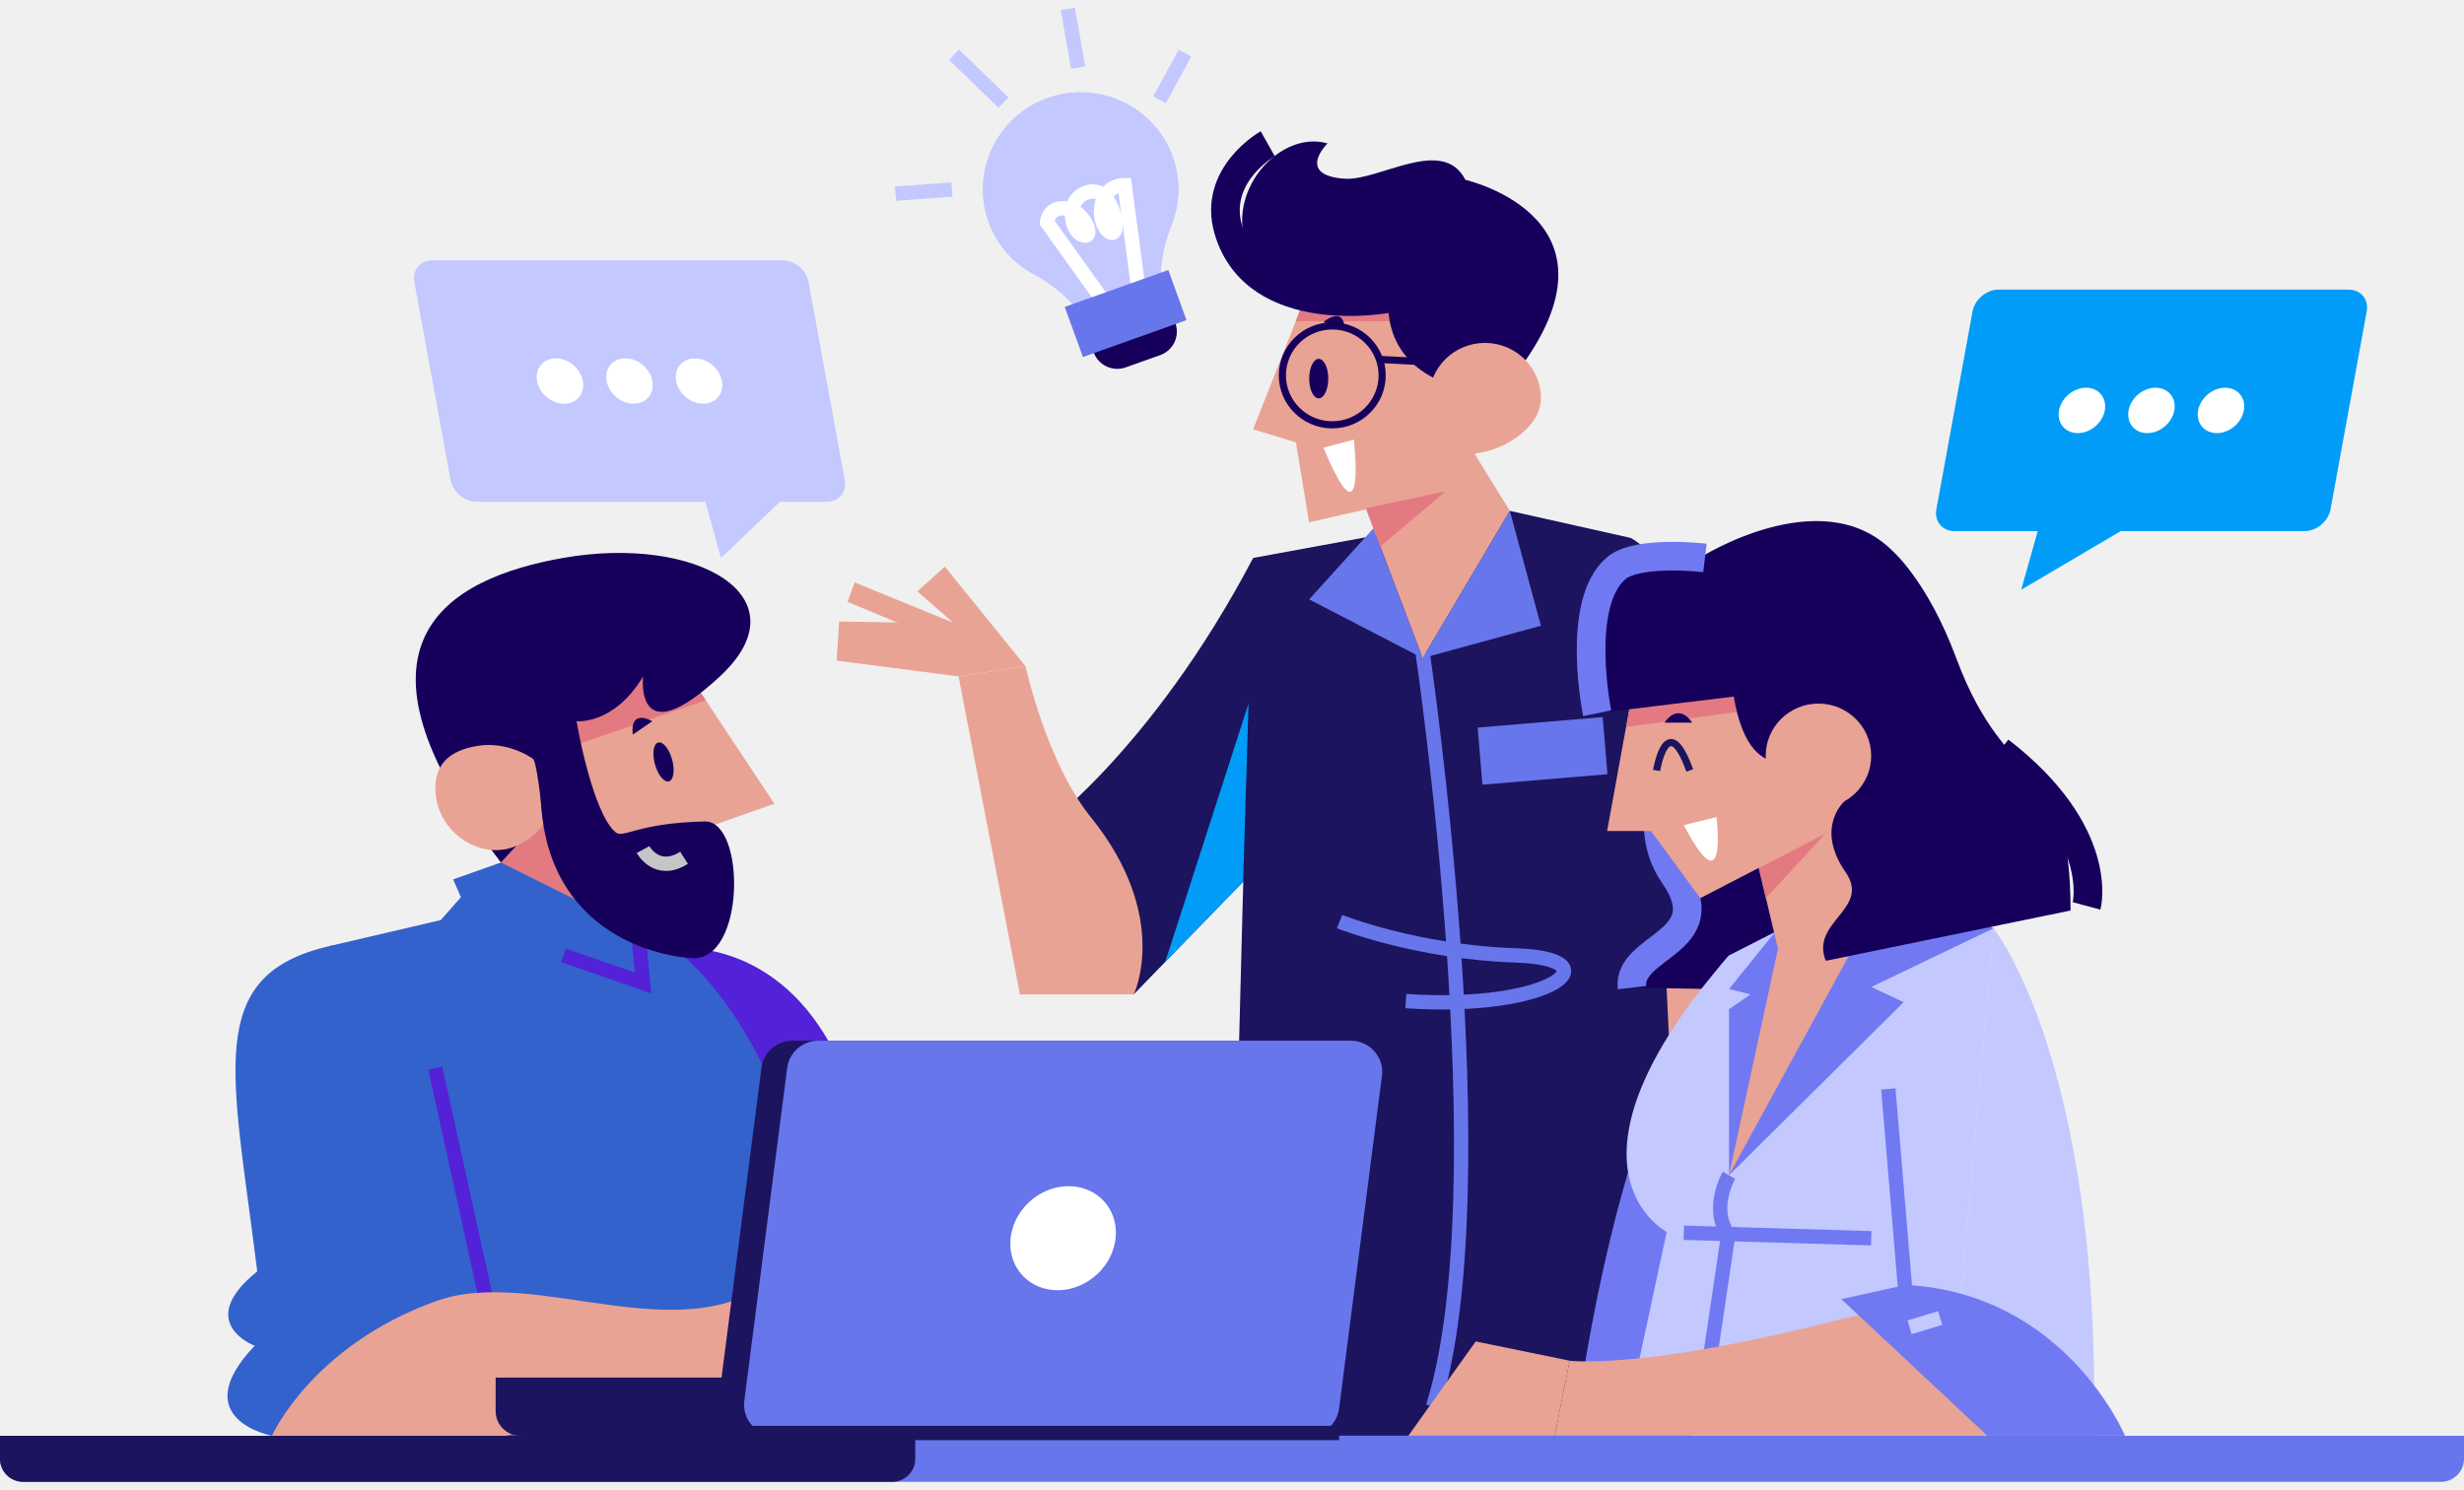
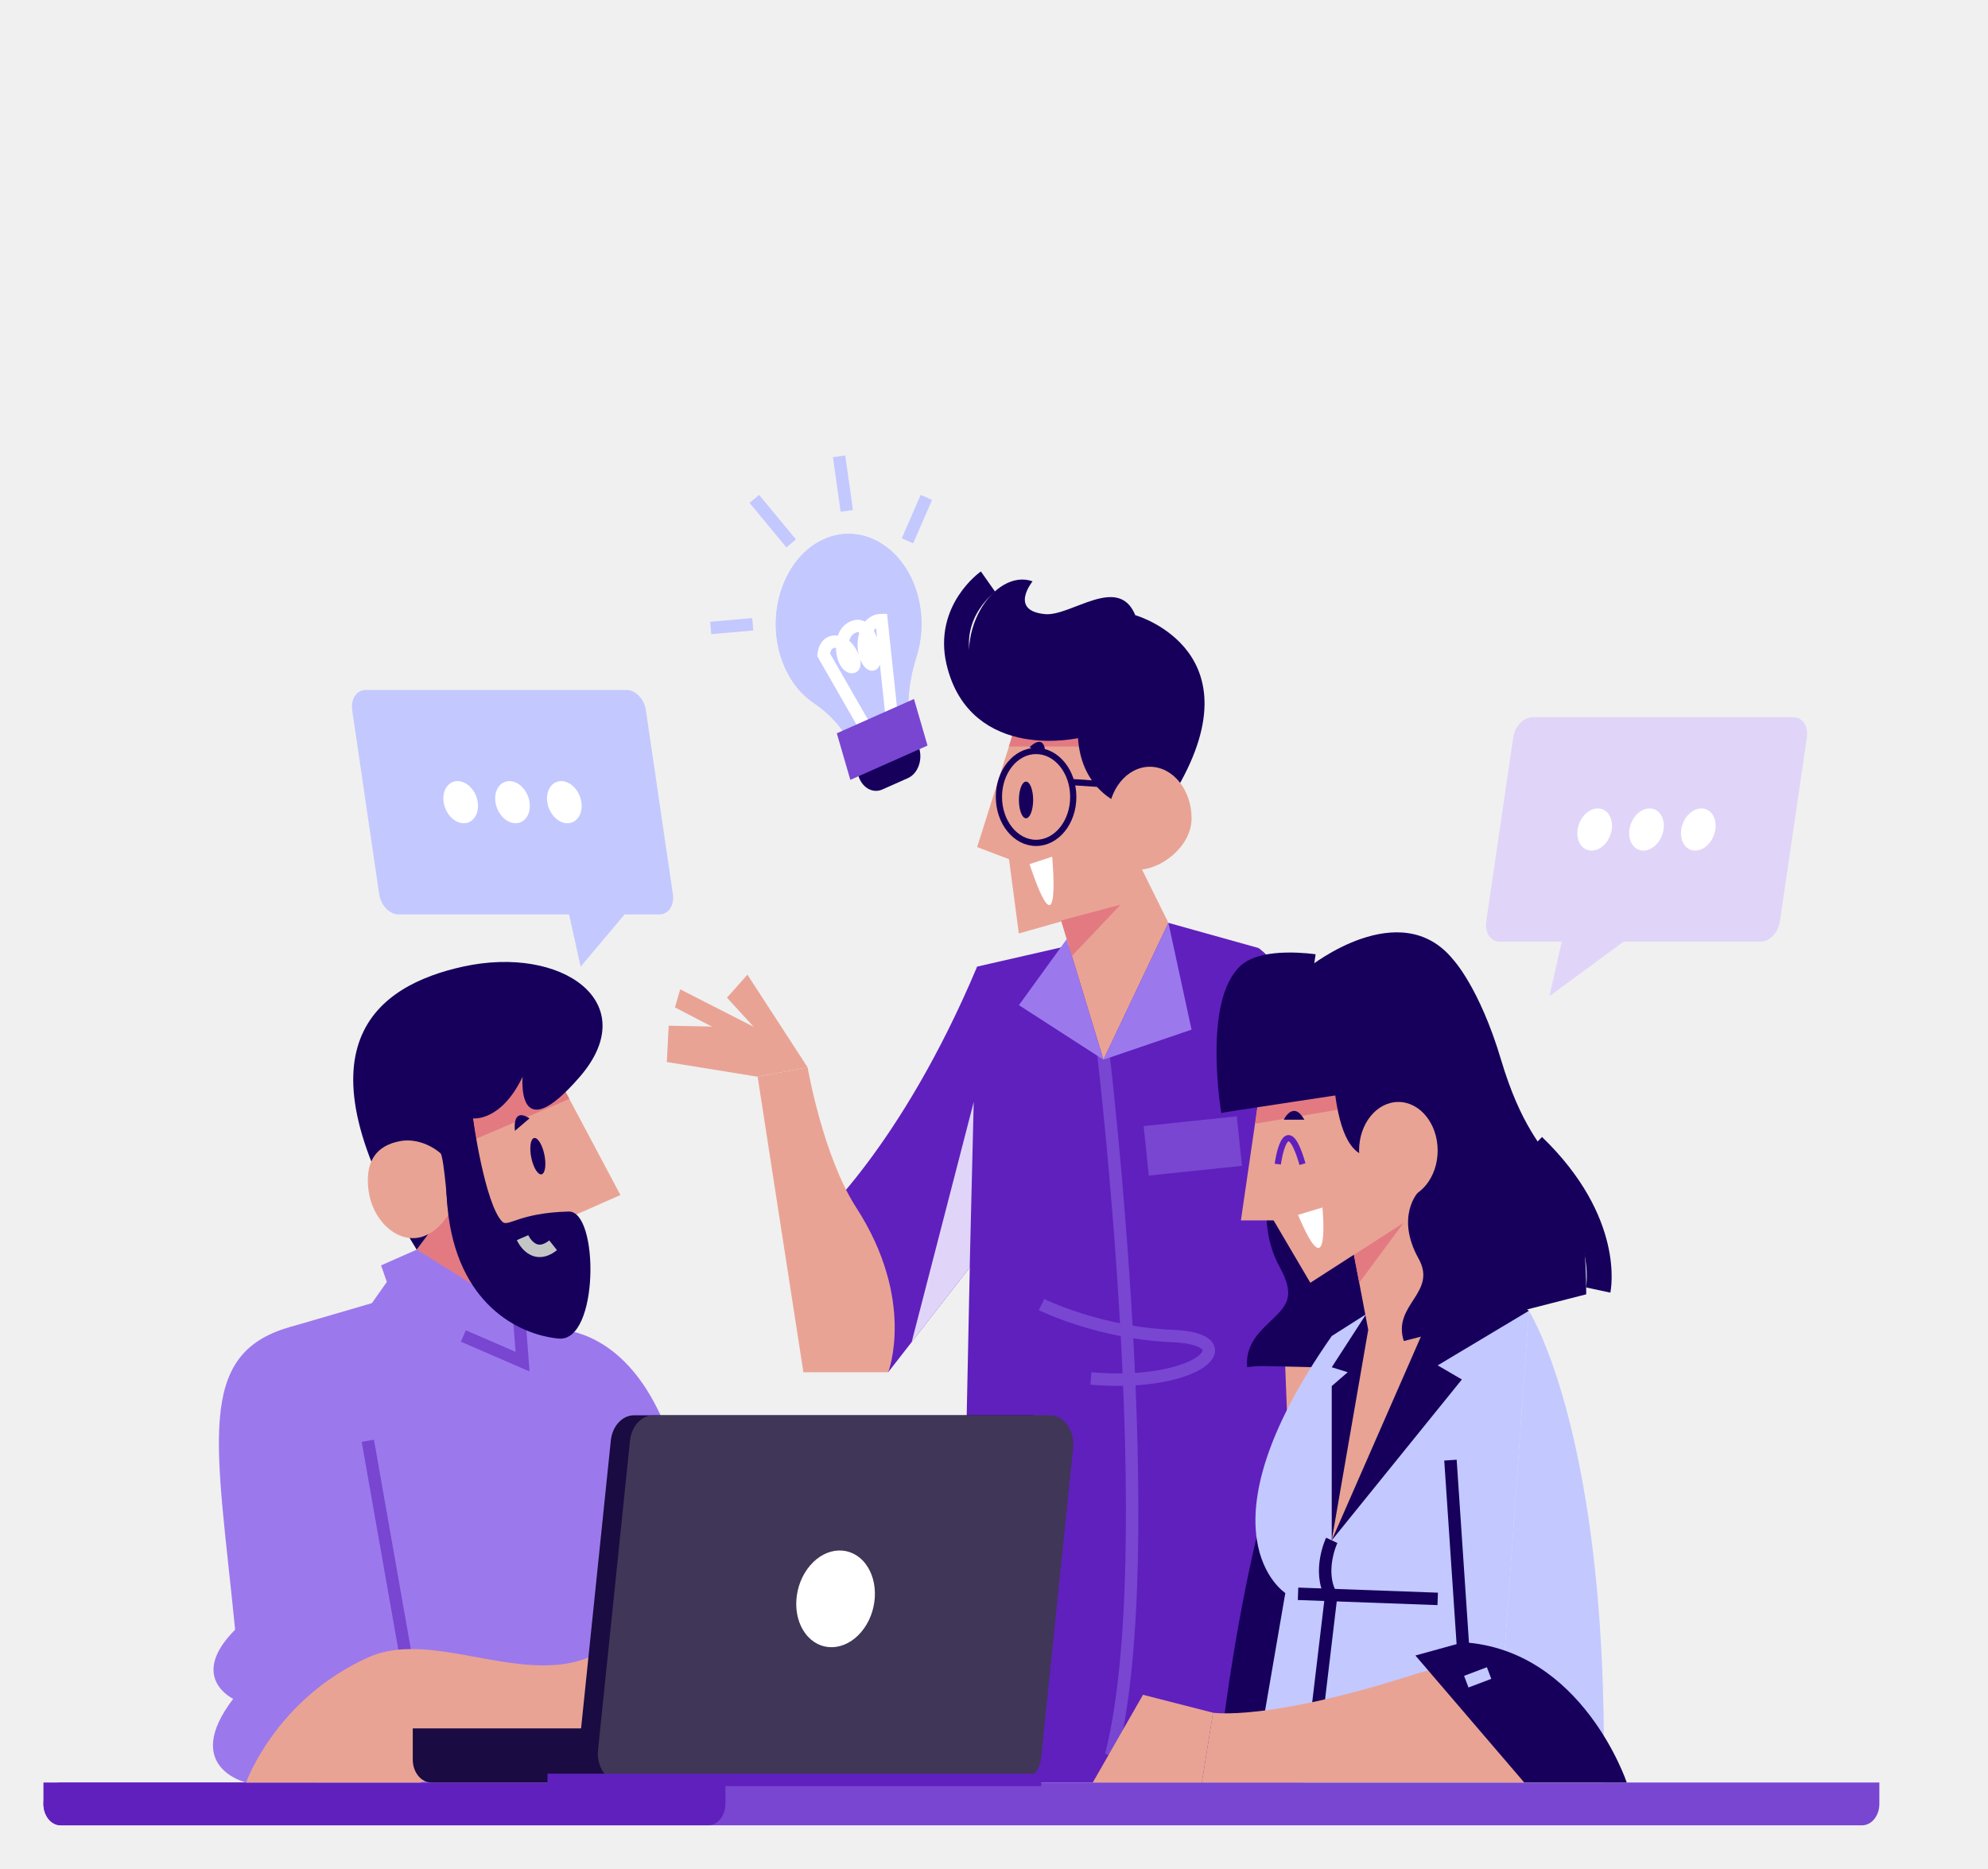
- <svg xmlns="http://www.w3.org/2000/svg" width="172" height="104" viewBox="0 0 172 104" fill="none">
-   <g id="OBJECTS">
-     <g id="Group">
-       <path id="Vector" d="M170.378 103.458H1.622C0.726 103.458 0 102.738 0 101.85C0 100.962 0.726 100.243 1.622 100.243H172V101.85C172 102.738 171.274 103.458 170.378 103.458Z" fill="#6876EB" />
-       <path id="Vector_2" d="M62.267 103.458H1.622C0.726 103.458 0 102.738 0 101.85V100.243H63.889V101.85C63.889 102.738 63.163 103.458 62.267 103.458Z" fill="#1C145E" />
-     </g>
-     <g id="Group_2">
-       <path id="Vector_3" d="M87.476 38.952C80.249 52.717 72.129 58.325 72.129 58.325L79.141 69.421L91.387 56.809L87.476 38.952Z" fill="#1C145E" />
-       <path id="Vector_4" d="M105.397 35.667L87.478 38.952C86.343 72.554 85.918 100.238 85.918 100.238H118.081C118.081 100.238 119.014 48.784 113.84 37.557L105.397 35.667Z" fill="#1C145E" />
-       <path id="Vector_5" d="M103.315 52.79L112.044 52.058" stroke="#6876EB" stroke-width="4" stroke-miterlimit="10" />
-       <path id="Vector_6" d="M99.307 45.569C99.307 45.569 104.847 83.045 100.026 98.209" stroke="#6876EB" stroke-miterlimit="10" />
-       <path id="Vector_7" d="M93.506 64.341C93.506 64.341 98.858 66.476 105.796 66.702C112.734 66.928 108.417 70.587 98.132 69.893" stroke="#6876EB" stroke-miterlimit="10" />
-       <path id="Vector_8" d="M94.886 34.3L99.308 45.946L105.395 35.667L101.383 29.168L94.886 34.3Z" fill="#E9A394" />
-       <path id="Vector_9" d="M99.307 45.946L107.562 43.687L105.394 35.667L99.307 45.946Z" fill="#6876EB" />
-       <path id="Vector_10" d="M95.868 36.888L91.388 41.848L99.307 45.946L95.868 36.888Z" fill="#6876EB" />
-       <path id="Vector_11" d="M79.144 69.421C79.144 69.421 81.76 64.013 76.142 57.048C73.027 53.185 71.591 46.519 71.591 46.519L66.911 47.225L71.197 69.422H79.144V69.421Z" fill="#E9A394" />
-       <path id="Vector_12" d="M65.953 39.56L64.037 41.286L66.599 43.528L58.576 43.392L58.404 46.121L66.91 47.225L71.591 46.519L65.953 39.56Z" fill="#E9A394" />
-       <path id="Vector_13" d="M67.355 43.809L59.658 40.662L59.161 42.017L65.586 44.694L67.355 43.809Z" fill="#E9A394" />
-       <path id="Vector_14" d="M113.839 37.557C113.839 37.557 124.179 43.392 127.445 65.251L115.448 68.12L113.839 37.557Z" fill="#1C145E" />
-       <g id="Group_3">
-         <path id="Vector_15" d="M91.38 20.07L87.475 29.974L90.461 30.885L91.38 36.464L100.914 34.3L102.292 19.159L91.38 20.07Z" fill="#E9A394" />
-         <path id="Vector_16" d="M97.745 22.423H90.455L91.25 20.288L97.745 19.89V22.423Z" fill="#E37A82" />
-         <path id="Vector_17" d="M101.551 26.942C101.551 26.942 96.9 25.988 96.9 21.219C96.9 21.219 89.999 22.15 87.616 18.437C84.794 14.039 89.107 8.984 92.668 10.011C92.668 10.011 90.424 12.216 93.833 12.475C96.263 12.66 100.706 9.454 102.291 12.555C102.291 12.555 114.527 15.324 105.393 26.624L101.551 26.942Z" fill="#16005C" />
-         <path id="Vector_18" d="M96.901 20.842C96.901 20.842 87.676 22.608 85.747 16.051C84.619 12.218 88.495 10.035 88.495 10.035" stroke="#16005C" stroke-width="2" stroke-miterlimit="10" />
-         <g id="Group_4">
-           <path id="Vector_19" d="M92.998 29.659C94.921 29.659 96.481 28.113 96.481 26.207C96.481 24.3 94.921 22.755 92.998 22.755C91.075 22.755 89.516 24.3 89.516 26.207C89.516 28.113 91.075 29.659 92.998 29.659Z" stroke="#16005C" stroke-width="0.5" stroke-miterlimit="10" />
-           <path id="Vector_20" d="M96.293 25.09L101.253 25.359" stroke="#16005C" stroke-width="0.5" stroke-miterlimit="10" />
-         </g>
-         <path id="Vector_21" d="M107.563 27.811C107.563 29.949 104.674 31.682 102.517 31.682C100.36 31.682 99.753 29.949 99.753 27.811C99.753 25.674 101.502 23.94 103.658 23.94C105.815 23.94 107.563 25.674 107.563 27.811Z" fill="#E9A394" />
-       </g>
-       <path id="Vector_22" d="M126.012 65.593V83.442H117.033L116.286 67.919L126.012 65.593Z" fill="#E9A394" />
-       <path id="Vector_23" d="M86.778 61.558L87.154 49.12L81.338 67.161L86.778 61.558Z" fill="#009CF8" />
-       <path id="Vector_24" d="M95.347 35.485L100.915 34.3L96.35 38.16L95.347 35.485Z" fill="#E37A82" />
-       <path id="Vector_25" d="M92.054 27.811C92.422 27.811 92.721 27.194 92.721 26.433C92.721 25.672 92.422 25.055 92.054 25.055C91.686 25.055 91.388 25.672 91.388 26.433C91.388 27.194 91.686 27.811 92.054 27.811Z" fill="#16005C" />
-       <path id="Vector_26" d="M93.866 23.082C93.866 21.235 92.383 22.478 92.383 22.478L93.866 23.082Z" fill="#16005C" />
-       <path id="Vector_27" d="M92.383 31.256L94.504 30.696C94.504 30.696 95.413 38.494 92.383 31.256Z" fill="white" />
-     </g>
-     <g id="Group_5">
-       <path id="Vector_28" d="M46.675 66.209C46.675 66.209 60.986 64.014 61.267 88.749C61.312 92.763 63.891 100.242 63.891 100.242H50.922L46.675 66.209Z" fill="#5321D7" />
-       <path id="Vector_29" d="M31.711 64.014L23.061 66.037L25.701 100.242H59.354C59.354 100.242 58.225 73.179 45.534 65.061L31.711 64.014Z" fill="#3362CC" />
-       <path id="Vector_30" d="M23.064 66.037C14.149 68.053 16.236 74.835 17.957 88.762C13.507 92.344 17.776 93.956 17.776 93.956C12.889 99.09 18.986 100.243 18.986 100.243H35.26C35.26 100.243 31.985 64.021 23.064 66.037Z" fill="#3362CC" />
-       <path id="Vector_31" d="M34.294 92.342L30.388 74.573" stroke="#5321D7" stroke-miterlimit="10" />
-       <path id="Vector_32" d="M18.984 100.242C18.984 100.242 21.732 93.99 30.416 90.846C37.617 88.24 48.149 95.005 54.892 88.576L56.14 95.815L35.259 100.242H18.984Z" fill="#E9A394" />
-       <g id="Group_6">
-         <g id="Group_7">
-           <path id="Vector_33" d="M47.615 46.397L54.053 56.111L49.922 57.573L49.208 65.467L36.791 61.191L37.962 45.134L47.615 46.397Z" fill="#E9A394" />
-           <path id="Vector_34" d="M38.063 56.601L31.717 64.014L39.856 73.9L43.527 62.353L38.063 56.601Z" fill="#E37A82" />
-           <path id="Vector_35" d="M40.186 52.011L49.268 48.888L47.617 46.397L38.645 47.323L40.186 52.011Z" fill="#E37A82" />
-           <path id="Vector_36" d="M39.401 55.414C39.401 55.414 42.15 60.87 40.237 50.352C40.237 50.352 42.847 50.642 44.89 47.229C44.89 47.229 44.255 52.791 50.249 47.229C56.244 41.667 48.623 37.315 39.312 38.952C31.241 40.372 23.164 44.892 34.969 60.215L39.401 55.414Z" fill="#16005C" />
-           <path id="Vector_37" d="M37.931 57.583C37.312 58.407 36.248 59.154 35.141 59.313C32.928 59.633 30.767 57.901 30.445 55.708C30.123 53.515 31.241 52.376 33.453 52.057C34.697 51.877 36.137 52.242 37.217 52.987C37.544 53.39 37.931 57.583 37.931 57.583Z" fill="#E9A394" />
-           <path id="Vector_38" d="M46.689 54.551C47.021 54.462 47.123 53.782 46.918 53.033C46.712 52.283 46.278 51.748 45.946 51.837C45.615 51.926 45.513 52.606 45.718 53.356C45.923 54.105 46.358 54.641 46.689 54.551Z" fill="#16005C" />
-           <path id="Vector_39" d="M44.174 51.287C44.174 51.287 43.851 49.484 45.54 50.352L44.174 51.287Z" fill="#16005C" />
-         </g>
-         <path id="Vector_40" d="M30.699 64.317L32.172 62.64L31.632 61.396L34.967 60.215L44.536 64.985L44.889 68.627L43.27 68.119L40.626 77.886L30.699 64.317Z" fill="#3362CC" />
-         <path id="Vector_41" d="M39.338 66.702L44.887 68.627L44.535 64.985" stroke="#5321D7" stroke-miterlimit="10" />
-         <path id="Vector_42" d="M40.237 50.352C40.237 50.352 41.353 56.792 42.986 58.116C43.522 58.55 44.536 57.444 49.208 57.352C52.064 57.295 52.062 67.177 48.272 66.894C44.481 66.611 38.721 64.268 37.858 57.065C37.101 50.746 40.237 50.352 40.237 50.352Z" fill="#16005C" />
-         <path id="Vector_43" d="M44.887 59.313C44.887 59.313 45.851 61.092 47.749 59.887" stroke="#C4C6C5" stroke-miterlimit="10" />
-       </g>
-     </g>
-     <g id="Group_8">
-       <path id="Vector_44" d="M66.546 96.176H34.599V98.522C34.599 99.472 35.376 100.242 36.334 100.242H66.546C67.505 100.242 68.282 99.472 68.282 98.522V97.896C68.282 96.946 67.505 96.176 66.546 96.176Z" fill="#1C145E" />
-       <g id="Group_9">
-         <path id="Vector_45" d="M92.493 72.657H55.33C54.225 72.657 53.293 73.471 53.153 74.556L50.159 97.792C49.991 99.092 51.013 100.243 52.336 100.243H89.499C90.603 100.243 91.536 99.429 91.676 98.343L94.67 75.108C94.837 73.808 93.815 72.657 92.493 72.657Z" fill="#1C145E" />
-         <path id="Vector_46" d="M94.29 72.657H57.127C56.023 72.657 55.09 73.471 54.95 74.556L51.956 97.792C51.789 99.092 52.811 100.243 54.133 100.243H91.296C92.401 100.243 93.334 99.429 93.474 98.343L96.467 75.108C96.635 73.808 95.613 72.657 94.29 72.657Z" fill="#6876EB" />
-         <path id="Vector_47" d="M76.604 88.946C78.151 87.491 78.335 85.191 77.013 83.81C75.691 82.43 73.364 82.49 71.817 83.945C70.269 85.401 70.086 87.7 71.408 89.081C72.73 90.462 75.056 90.402 76.604 88.946Z" fill="white" />
-       </g>
-       <path id="Vector_48" d="M93.479 100.046H47.221" stroke="#1C145E" stroke-miterlimit="10" />
-     </g>
-     <g id="Group_10">
-       <g id="Group_11">
-         <g id="Group_12">
-           <path id="Vector_49" d="M113.923 68.951L129.279 69.239L125.798 50.62L117.632 51.536C117.632 51.536 113.954 56.917 116.859 61.101C120.136 65.821 113.585 65.997 113.923 68.951Z" fill="#16005C" />
-           <path id="Vector_50" d="M117.632 51.537C117.632 51.537 113.954 56.917 116.859 61.101C120.136 65.822 113.585 65.998 113.923 68.951" stroke="#7079F1" stroke-width="2" stroke-miterlimit="10" />
-         </g>
-         <path id="Vector_51" d="M120.695 66.702C120.695 66.702 113.709 73.498 110.024 99.107H117.802L120.695 66.702Z" fill="#7079F1" />
-         <path id="Vector_52" d="M139.162 64.809L136.122 99.107H113.532L116.344 86.007C116.344 86.007 107.744 81.56 120.696 66.702L123.916 65.061L137.902 64.014L139.162 64.809Z" fill="#C3C8FF" />
-         <path id="Vector_53" d="M120.694 82.052C120.694 82.052 119.34 84.351 120.642 86.197L118.725 99.107" stroke="#7079F1" stroke-miterlimit="10" />
-         <path id="Vector_54" d="M117.538 86.067L130.622 86.449" stroke="#7079F1" stroke-miterlimit="10" />
-         <path id="Vector_55" d="M133.2 92.523L131.816 76.026" stroke="#7079F1" stroke-miterlimit="10" />
-         <path id="Vector_56" d="M139.16 64.809C139.16 64.809 140.408 66.364 141.852 69.972C143.9 75.086 146.342 84.327 146.182 99.107H136.12L139.16 64.809Z" fill="#C3C8FF" />
-         <path id="Vector_57" d="M146.182 100.238C146.182 100.238 141.154 88.842 128.508 92.103C114.701 95.664 109.574 94.999 109.574 94.999L108.527 100.238H146.182Z" fill="#E9A394" />
-         <g id="Group_13">
-           <path id="Vector_58" d="M133.022 89.708L128.535 90.703L138.726 100.238H148.333C148.333 100.238 144.193 90.288 133.022 89.708Z" fill="#7079F1" />
-           <path id="Vector_59" d="M133.299 92.666L135.436 92.019" stroke="#C3C8FF" stroke-miterlimit="10" />
-         </g>
-         <path id="Vector_60" d="M109.574 94.999L103.013 93.654L98.31 100.238H108.527L109.574 94.999Z" fill="#E9A394" />
-         <path id="Vector_61" d="M120.695 82.052L132.887 69.968L130.622 68.908L139.161 64.809L135.239 62.336H126.113L120.695 69.049L122.192 69.422L120.695 70.463V82.052Z" fill="#7079F1" />
-         <g id="Group_14">
-           <path id="Vector_62" d="M129.215 66.444L133.198 63.716L128.899 54.187L122.235 58.336L124.112 66.24L120.691 82.052L129.215 66.444Z" fill="#E9A394" />
-           <path id="Vector_63" d="M122.771 60.593L127.448 58.175L123.273 62.703L122.771 60.593Z" fill="#E37A82" />
-           <path id="Vector_64" d="M114.228 46.798L112.186 58.016H115.249L118.688 62.703L127.448 58.175L121.321 44.646L114.228 46.798Z" fill="#E9A394" />
-           <path id="Vector_65" d="M113.732 49.518L113.527 50.751L121.605 49.658L121.482 48.123L113.732 49.518Z" fill="#E37A82" />
-           <path id="Vector_66" d="M136.556 45.946C134.534 40.512 132.061 38.417 132.061 38.417C127.106 33.536 118.635 38.953 118.635 38.953C107.779 36.348 112.186 49.707 112.186 49.707L121.026 48.632C122.262 55.983 126.683 52.261 126.683 52.261L128.745 55.947C128.745 55.947 126.665 57.769 128.833 60.893C130.619 63.465 126.343 64.341 127.448 67.08L144.536 63.569C144.536 52.425 140.211 55.766 136.556 45.946Z" fill="#16005C" />
-           <path id="Vector_67" d="M111.492 49.793C111.492 49.793 109.929 42.166 112.801 39.684C114.298 38.39 119.014 38.953 119.014 38.953" stroke="#7079F1" stroke-width="2" stroke-miterlimit="10" />
-           <path id="Vector_68" d="M145.654 63.248C145.654 63.248 147.019 58.176 139.583 52.424" stroke="#16005C" stroke-width="2" stroke-miterlimit="10" />
-           <path id="Vector_69" d="M126.937 56.418C128.97 56.418 130.618 54.785 130.618 52.769C130.618 50.754 128.97 49.121 126.937 49.121C124.904 49.121 123.256 50.754 123.256 52.769C123.256 54.785 124.904 56.418 126.937 56.418Z" fill="#E9A394" />
-         </g>
-       </g>
-       <path id="Vector_70" d="M117.539 57.603L119.821 57.048C119.821 57.048 120.622 63.499 117.539 57.603Z" fill="white" />
-       <g id="Group_15">
-         <path id="Vector_71" d="M115.639 53.791C115.639 53.791 116.365 49.403 117.955 53.791" stroke="#1C145E" stroke-width="0.5" stroke-miterlimit="10" />
-         <path id="Vector_72" d="M116.198 50.453C116.198 50.453 117.083 48.968 118.131 50.453H116.198Z" fill="#16005C" />
-       </g>
-     </g>
-     <g id="Group_16">
-       <g id="Group_17">
-         <path id="Vector_73" d="M81.854 10.924C80.53 7.274 76.367 5.446 72.718 7.006C69.578 8.348 67.914 11.879 68.888 15.128C69.432 16.945 70.662 18.35 72.202 19.17C73.623 19.926 74.843 21.006 75.737 22.337L75.995 22.721L81.107 20.899L81.06 20.442C80.891 18.825 81.177 17.207 81.78 15.695C82.368 14.22 82.438 12.534 81.854 10.924Z" fill="#C3C8FF" />
-         <path id="Vector_74" d="M81.854 10.924C80.53 7.274 76.367 5.446 72.718 7.006C69.578 8.348 67.914 11.879 68.888 15.128C69.432 16.945 70.662 18.35 72.202 19.17C73.623 19.926 74.843 21.006 75.737 22.337L75.995 22.721L81.107 20.899L81.06 20.442C80.891 18.825 81.177 17.207 81.78 15.695C82.368 14.22 82.438 12.534 81.854 10.924Z" fill="#C3C8FF" />
-         <path id="Vector_75" d="M77.163 21.226L73.088 15.529C73.088 15.529 73.162 14.376 74.441 14.559C75.72 14.742 76.484 16.743 75.571 16.42C74.659 16.097 74.335 13.745 76.063 13.386C77.79 13.028 78.367 16.917 77.413 16.168C76.459 15.418 76.66 12.942 78.509 12.922L79.594 21.138" stroke="white" stroke-miterlimit="10" />
-         <path id="Vector_76" d="M80.989 24.792L78.588 25.648C77.675 25.974 76.669 25.504 76.341 24.599L75.833 23.2C75.505 22.295 75.979 21.298 76.892 20.973L79.292 20.117C80.205 19.791 81.211 20.261 81.539 21.166L82.047 22.565C82.375 23.47 81.901 24.467 80.989 24.792Z" fill="#16005C" />
-         <path id="Vector_77" d="M81.554 18.85L74.324 21.427L75.593 24.925L82.823 22.349L81.554 18.85Z" fill="#6876EB" />
-       </g>
-       <path id="Vector_78" d="M75.261 4.721L74.54 0.622" stroke="#C3C8FF" stroke-miterlimit="10" />
-       <path id="Vector_79" d="M70.049 7.162L66.595 3.819" stroke="#C3C8FF" stroke-miterlimit="10" />
-       <path id="Vector_80" d="M66.451 13.237L62.51 13.517" stroke="#C3C8FF" stroke-miterlimit="10" />
-       <path id="Vector_81" d="M80.943 6.967L82.717 3.707" stroke="#C3C8FF" stroke-miterlimit="10" />
-     </g>
-     <g id="Group_18">
-       <g id="Group_19">
-         <g id="Group_20">
-           <path id="Vector_82" d="M136.429 37.079H160.865C161.715 37.079 162.529 36.397 162.683 35.554L165.208 21.745C165.362 20.903 164.798 20.22 163.948 20.22H139.512C138.662 20.22 137.848 20.903 137.694 21.745L135.169 35.554C135.015 36.396 135.579 37.079 136.429 37.079Z" fill="#009CF8" />
-           <g id="Group_21">
-             <path id="Vector_83" d="M156.021 29.723C156.735 29.077 156.872 28.075 156.328 27.485C155.785 26.895 154.766 26.94 154.052 27.586C153.339 28.232 153.202 29.234 153.745 29.824C154.289 30.414 155.308 30.368 156.021 29.723Z" fill="white" />
-             <path id="Vector_84" d="M151.167 29.723C151.88 29.077 152.018 28.075 151.474 27.485C150.93 26.895 149.911 26.94 149.198 27.586C148.485 28.232 148.347 29.234 148.891 29.824C149.435 30.414 150.454 30.368 151.167 29.723Z" fill="white" />
-             <path id="Vector_85" d="M146.312 29.723C147.026 29.077 147.163 28.075 146.619 27.485C146.076 26.895 145.057 26.94 144.343 27.586C143.63 28.232 143.493 29.234 144.036 29.824C144.58 30.414 145.599 30.368 146.312 29.723Z" fill="white" />
-           </g>
-         </g>
-         <path id="Vector_86" d="M149.581 36.171L141.09 41.173L142.612 35.777L149.581 36.171Z" fill="#009CF8" />
-       </g>
-       <g id="Group_22">
-         <g id="Group_23">
-           <path id="Vector_87" d="M57.706 35.032H33.269C32.419 35.032 31.605 34.349 31.451 33.507L28.926 19.698C28.772 18.856 29.336 18.173 30.186 18.173H54.623C55.472 18.173 56.286 18.856 56.44 19.698L58.966 33.507C59.12 34.349 58.556 35.032 57.706 35.032Z" fill="#C3C8FF" />
-           <g id="Group_24">
-             <path id="Vector_88" d="M40.38 27.77C40.923 27.18 40.786 26.178 40.073 25.532C39.359 24.887 38.34 24.841 37.797 25.431C37.253 26.021 37.39 27.023 38.104 27.669C38.817 28.315 39.836 28.36 40.38 27.77Z" fill="white" />
-             <path id="Vector_89" d="M45.234 27.77C45.778 27.18 45.641 26.178 44.927 25.532C44.214 24.887 43.195 24.841 42.651 25.431C42.107 26.021 42.245 27.023 42.958 27.669C43.671 28.315 44.691 28.36 45.234 27.77Z" fill="white" />
-             <path id="Vector_90" d="M50.089 27.77C50.632 27.18 50.495 26.179 49.782 25.533C49.068 24.887 48.049 24.842 47.505 25.432C46.962 26.022 47.099 27.024 47.813 27.669C48.526 28.315 49.545 28.36 50.089 27.77Z" fill="white" />
-           </g>
-         </g>
-         <path id="Vector_91" d="M48.989 34.124L50.329 38.952L55.75 33.786L48.989 34.124Z" fill="#C3C8FF" />
-       </g>
-     </g>
-   </g>
+ <svg xmlns="http://www.w3.org/2000/svg" width="183" height="172" viewBox="0 0 183 172" fill="none">
+   <path d="M171.406 168H5.594C4.713 168 4 167.118 4 166.03C4 164.942 4.714 164.06 5.594 164.06H173V166.03C173 167.118 172.286 168 171.406 168Z" fill="#7846D1" />
+   <path d="M65.181 168H5.594C4.713 168 4 167.118 4 166.03V164.06H66.775V166.03C66.775 167.118 66.061 168 65.181 168Z" fill="#6020BD" />
+   <path d="M89.949 88.964C82.849 105.829 74.87 112.7 74.87 112.7L81.76 126.297L93.792 110.843L89.949 88.964Z" fill="#6020BD" />
+   <path d="M107.557 84.939L89.951 88.964C88.836 130.135 88.418 164.055 88.418 164.055H120.02C120.02 164.055 120.937 101.01 115.853 87.255L107.557 84.939Z" fill="#6020BD" />
+   <path d="M105.512 105.92L114.089 105.023" stroke="#7846D1" stroke-width="4.582" stroke-miterlimit="10" />
+   <path d="M101.574 97.071C101.574 97.071 107.018 142.989 102.281 161.569" stroke="#7846D1" stroke-width="1.145" stroke-miterlimit="10" />
+   <path d="M95.874 120.072C95.874 120.072 101.133 122.688 107.95 122.965C114.767 123.242 110.526 127.725 100.419 126.875" stroke="#7846D1" stroke-width="1.145" stroke-miterlimit="10" />
+   <path d="M97.23 83.265L101.575 97.533L107.556 84.939L103.614 76.976L97.23 83.265Z" fill="#E9A394" />
+   <path d="M101.574 97.533L109.685 94.766L107.555 84.939L101.574 97.533Z" fill="#9C78ED" />
+   <path d="M98.195 86.435L93.793 92.512L101.574 97.533L98.195 86.435Z" fill="#9C78ED" />
+   <path d="M81.762 126.297C81.762 126.297 84.333 119.671 78.813 111.136C75.752 106.403 74.342 98.236 74.342 98.236L69.743 99.101L73.954 126.298H81.762V126.297Z" fill="#E9A394" />
+   <path d="M68.802 89.708L66.919 91.824L69.437 94.57L61.554 94.404L61.385 97.747L69.742 99.1L74.341 98.236L68.802 89.708Z" fill="#E9A394" />
+   <path d="M70.18 94.915L62.617 91.059L62.129 92.72L68.441 95.999L70.18 94.915Z" fill="#E9A394" />
+   <path d="M115.853 87.255C115.853 87.255 126.012 94.405 129.221 121.187L117.434 124.702L115.853 87.255Z" fill="#6020BD" />
+   <path d="M93.785 65.828L89.948 77.963L92.882 79.079L93.785 85.915L103.153 83.264L104.507 64.712L93.785 65.828Z" fill="#E9A394" />
+   <path d="M100.038 68.712H92.875L93.656 66.096L100.038 65.608V68.712Z" fill="#E37A82" />
+   <path d="M103.779 74.248C103.779 74.248 99.209 73.08 99.209 67.236C99.209 67.236 92.428 68.377 90.087 63.828C87.314 58.439 91.551 52.246 95.051 53.504C95.051 53.504 92.846 56.205 96.195 56.523C98.583 56.749 102.948 52.822 104.506 56.62C104.506 56.62 116.528 60.014 107.553 73.859L103.779 74.248Z" fill="#16005C" />
+   <path d="M99.21 66.774C99.21 66.774 90.146 68.939 88.25 60.904C87.142 56.208 90.951 53.533 90.951 53.533" stroke="#16005C" stroke-width="2.291" stroke-miterlimit="10" />
+   <path d="M95.374 77.577C97.264 77.577 98.796 75.683 98.796 73.347C98.796 71.012 97.264 69.118 95.374 69.118C93.485 69.118 91.953 71.012 91.953 73.347C91.953 75.683 93.485 77.577 95.374 77.577Z" stroke="#16005C" stroke-width="0.573" stroke-miterlimit="10" />
+   <path d="M98.613 71.979L103.487 72.308" stroke="#16005C" stroke-width="0.573" stroke-miterlimit="10" />
+   <path d="M109.686 75.314C109.686 77.933 106.846 80.056 104.727 80.056C102.608 80.056 102.011 77.933 102.011 75.314C102.011 72.695 103.73 70.571 105.849 70.571C107.967 70.571 109.686 72.695 109.686 75.314Z" fill="#E9A394" />
+   <path d="M127.815 121.606V143.476H118.992L118.257 124.456L127.815 121.606Z" fill="#E9A394" />
+   <path d="M89.263 116.661L89.634 101.422L83.919 123.527L89.263 116.661Z" fill="#E0D5F8" />
+   <path d="M97.683 84.716L103.155 83.264L98.669 87.993L97.683 84.716Z" fill="#E37A82" />
+   <path d="M94.448 75.314C94.809 75.314 95.103 74.558 95.103 73.625C95.103 72.693 94.809 71.937 94.448 71.937C94.086 71.937 93.793 72.693 93.793 73.625C93.793 74.558 94.086 75.314 94.448 75.314Z" fill="#16005C" />
+   <path d="M96.228 69.519C96.228 67.256 94.771 68.779 94.771 68.779L96.228 69.519Z" fill="#16005C" />
+   <path d="M94.771 79.534L96.855 78.849C96.855 78.849 97.749 88.403 94.771 79.534Z" fill="white" />
+   <path d="M49.861 122.36C49.861 122.36 63.922 119.67 64.198 149.977C64.243 154.895 66.776 164.06 66.776 164.06H54.034L49.861 122.36Z" fill="#9C78ED" />
+   <path d="M35.158 119.671L26.66 122.15L29.253 164.06H62.319C62.319 164.06 61.21 130.901 48.74 120.953L35.158 119.671Z" fill="#9C78ED" />
+   <path d="M26.661 122.15C17.902 124.619 19.953 132.929 21.644 149.993C17.272 154.382 21.466 156.357 21.466 156.357C16.665 162.648 22.655 164.06 22.655 164.06H38.645C38.645 164.06 35.427 119.679 26.661 122.15Z" fill="#9C78ED" />
+   <path d="M37.696 154.38L33.859 132.608" stroke="#7846D1" stroke-width="1.145" stroke-miterlimit="10" />
+   <path d="M22.653 164.06C22.653 164.06 25.353 156.399 33.886 152.547C40.961 149.353 51.309 157.643 57.934 149.766L59.161 158.635L38.644 164.06H22.653Z" fill="#E9A394" />
+   <path d="M50.784 98.086L57.11 109.988L53.051 111.779L52.349 121.451L40.149 116.212L41.299 96.538L50.784 98.086Z" fill="#E9A394" />
+   <path d="M41.399 110.588L35.163 119.671L43.16 131.784L46.767 117.636L41.399 110.588Z" fill="#E37A82" />
+   <path d="M43.485 104.964L52.408 101.138L50.786 98.086L41.971 99.22L43.485 104.964Z" fill="#E37A82" />
+   <path d="M42.713 109.133C42.713 109.133 45.415 115.819 43.535 102.932C43.535 102.932 46.099 103.287 48.107 99.105C48.107 99.105 47.483 105.92 53.373 99.105C59.263 92.29 51.775 86.958 42.626 88.964C34.696 90.703 26.76 96.241 38.358 115.016L42.713 109.133Z" fill="#16005C" />
+   <path d="M41.27 111.792C40.661 112.8 39.616 113.716 38.529 113.911C36.355 114.303 34.231 112.181 33.914 109.494C33.598 106.807 34.696 105.411 36.87 105.02C38.092 104.8 39.507 105.248 40.568 106.159C40.889 106.653 41.27 111.792 41.27 111.792Z" fill="#E9A394" />
+   <path d="M49.875 108.077C50.2 107.967 50.301 107.134 50.099 106.216C49.897 105.298 49.47 104.642 49.144 104.751C48.819 104.86 48.718 105.693 48.92 106.612C49.122 107.53 49.549 108.186 49.875 108.077Z" fill="#16005C" />
+   <path d="M47.402 104.077C47.402 104.077 47.085 101.867 48.745 102.931L47.402 104.077Z" fill="#16005C" />
+   <path d="M34.162 120.042L35.61 117.987L35.079 116.463L38.356 115.016L47.758 120.86L48.105 125.323L46.514 124.701L43.916 136.668L34.162 120.042Z" fill="#9C78ED" />
+   <path d="M42.652 122.964L48.104 125.322L47.758 120.86" stroke="#7846D1" stroke-width="1.145" stroke-miterlimit="10" />
+   <path d="M43.535 102.932C43.535 102.932 44.632 110.822 46.236 112.444C46.763 112.977 47.76 111.622 52.35 111.508C55.156 111.439 55.154 123.547 51.43 123.2C47.706 122.853 42.046 119.983 41.198 111.157C40.454 103.415 43.535 102.932 43.535 102.932Z" fill="#16005C" />
+   <path d="M48.104 113.911C48.104 113.911 49.051 116.09 50.916 114.614" stroke="#C4C6C5" stroke-width="1.145" stroke-miterlimit="10" />
+   <path d="M69.386 159.077H37.996V161.951C37.996 163.116 38.76 164.059 39.702 164.059H69.386C70.328 164.059 71.092 163.115 71.092 161.951V161.185C71.092 160.021 70.328 159.077 69.386 159.077Z" fill="#1A0B42" />
+   <path d="M94.881 130.261H58.366C57.281 130.261 56.364 131.258 56.227 132.588L53.285 161.057C53.121 162.65 54.125 164.06 55.424 164.06H91.939C93.024 164.06 93.94 163.063 94.078 161.733L97.02 133.264C97.184 131.67 96.18 130.261 94.881 130.261Z" fill="#1A0B42" />
+   <path d="M96.647 130.261H60.132C59.047 130.261 58.131 131.258 57.993 132.588L55.051 161.057C54.887 162.65 55.891 164.06 57.191 164.06H93.705C94.79 164.06 95.707 163.063 95.844 161.733L98.786 133.264C98.951 131.67 97.946 130.261 96.647 130.261Z" fill="#403657" />
+   <path d="M79.269 150.219C80.79 148.436 80.969 145.618 79.67 143.926C78.371 142.234 76.086 142.309 74.565 144.092C73.045 145.875 72.865 148.692 74.164 150.384C75.463 152.076 77.748 152.002 79.269 150.219Z" fill="white" />
+   <path d="M95.85 163.819H50.399" stroke="#6020BD" stroke-width="1.145" stroke-miterlimit="10" />
+   <path d="M115.936 125.72L131.025 126.074L127.604 103.26L119.581 104.383C119.581 104.383 115.968 110.976 118.821 116.102C122.041 121.886 115.605 122.101 115.936 125.72Z" fill="#16005C" />
+   <path d="M119.581 104.383C119.581 104.383 115.967 110.976 118.821 116.102C122.041 121.886 115.605 122.101 115.936 125.72" stroke="#16005C" stroke-width="2.291" stroke-miterlimit="10" />
+   <path d="M122.59 122.964C122.59 122.964 115.725 131.291 112.105 162.669H119.747L122.59 122.964Z" fill="#16005C" />
+   <path d="M140.736 120.645L137.748 162.669H115.553L118.316 146.619C118.316 146.619 109.866 141.17 122.592 122.964L125.755 120.953L139.497 119.671L140.736 120.645Z" fill="#C3C8FF" />
+   <path d="M122.589 141.772C122.589 141.772 121.259 144.589 122.538 146.85L120.654 162.669" stroke="#16005C" stroke-width="1.145" stroke-miterlimit="10" />
+   <path d="M119.488 146.691L132.344 147.16" stroke="#16005C" stroke-width="1.145" stroke-miterlimit="10" />
+   <path d="M134.877 154.602L133.518 134.389" stroke="#16005C" stroke-width="1.145" stroke-miterlimit="10" />
+   <path d="M140.733 120.645C140.733 120.645 141.959 122.551 143.378 126.97C145.39 133.237 147.79 144.559 147.632 162.668H137.745L140.733 120.645Z" fill="#C3C8FF" />
+   <path d="M147.632 164.055C147.632 164.055 142.692 150.091 130.267 154.087C116.7 158.45 111.662 157.635 111.662 157.635L110.634 164.055H147.632Z" fill="#E9A394" />
+   <path d="M134.701 151.153L130.293 152.371L140.306 164.055H149.745C149.745 164.055 145.677 151.863 134.701 151.153Z" fill="#16005C" />
+   <path d="M134.974 154.777L137.074 153.984" stroke="#C3C8FF" stroke-width="1.145" stroke-miterlimit="10" />
+   <path d="M111.663 157.635L105.216 155.987L100.595 164.055H110.634L111.663 157.635Z" fill="#E9A394" />
+   <path d="M122.59 141.772L134.569 126.966L132.344 125.667L140.734 120.645L136.881 117.615H127.914L122.59 125.84L124.061 126.297L122.59 127.572V141.772Z" fill="#16005C" />
+   <path d="M130.961 122.647L134.874 119.305L130.65 107.63L124.102 112.713L125.947 122.397L122.586 141.772L130.961 122.647Z" fill="#E9A394" />
+   <path d="M124.63 115.479L129.225 112.517L125.123 118.065L124.63 115.479Z" fill="#E37A82" />
+   <path d="M116.235 98.577L114.229 112.321H117.239L120.618 118.065L129.225 112.517L123.205 95.94L116.235 98.577Z" fill="#E9A394" />
+   <path d="M115.747 101.91L115.546 103.42L123.483 102.082L123.362 100.201L115.747 101.91Z" fill="#E37A82" />
+   <path d="M138.174 97.533C136.187 90.875 133.758 88.309 133.758 88.309C128.888 82.328 120.565 88.964 120.565 88.964C109.899 85.773 114.228 102.141 114.228 102.141L122.915 100.824C124.129 109.831 128.473 105.27 128.473 105.27L130.499 109.786C130.499 109.786 128.455 112.019 130.586 115.847C132.34 118.998 128.139 120.072 129.225 123.427L146.015 119.126C146.015 105.471 141.765 109.565 138.174 97.533Z" fill="#16005C" />
+   <path d="M113.548 102.247C113.548 102.247 112.012 92.901 114.833 89.861C116.305 88.275 120.938 88.964 120.938 88.964" stroke="#16005C" stroke-width="2.291" stroke-miterlimit="10" />
+   <path d="M147.115 118.732C147.115 118.732 148.456 112.517 141.15 105.47" stroke="#16005C" stroke-width="2.291" stroke-miterlimit="10" />
+   <path d="M128.723 110.364C130.721 110.364 132.34 108.362 132.34 105.893C132.34 103.424 130.721 101.423 128.723 101.423C126.726 101.423 125.106 103.424 125.106 105.893C125.106 108.362 126.726 110.364 128.723 110.364Z" fill="#E9A394" />
+   <path d="M119.489 111.816L121.731 111.135C121.731 111.135 122.518 119.04 119.489 111.816Z" fill="white" />
+   <path d="M117.623 107.145C117.623 107.145 118.336 101.769 119.898 107.145" stroke="#6020BD" stroke-width="0.573" stroke-miterlimit="10" />
+   <path d="M118.172 103.056C118.172 103.056 119.041 101.236 120.071 103.056H118.172Z" fill="#16005C" />
+   <path d="M84.428 54.622C83.127 50.15 79.037 47.911 75.452 49.821C72.367 51.466 70.731 55.792 71.688 59.773C72.223 61.999 73.431 63.721 74.945 64.725C76.341 65.652 77.54 66.975 78.418 68.606L78.672 69.076L83.695 66.844L83.648 66.284C83.483 64.303 83.763 62.321 84.355 60.468C84.933 58.66 85.002 56.595 84.428 54.622Z" fill="#C3C8FF" />
+   <path d="M84.428 54.622C83.127 50.15 79.037 47.911 75.452 49.821C72.367 51.466 70.731 55.792 71.688 59.773C72.223 61.999 73.431 63.721 74.945 64.725C76.341 65.652 77.54 66.975 78.418 68.606L78.672 69.076L83.695 66.844L83.648 66.284C83.483 64.303 83.763 62.321 84.355 60.468C84.933 58.66 85.002 56.595 84.428 54.622Z" fill="#C3C8FF" />
+   <path d="M79.82 67.245L75.816 60.265C75.816 60.265 75.888 58.852 77.145 59.076C78.402 59.3 79.153 61.751 78.256 61.356C77.359 60.96 77.041 58.078 78.739 57.639C80.436 57.2 81.003 61.965 80.065 61.047C79.127 60.129 79.325 57.095 81.142 57.07L82.209 67.137" stroke="white" stroke-width="1.145" stroke-miterlimit="10" />
+   <path d="M83.579 71.615L81.22 72.663C80.323 73.062 79.334 72.486 79.012 71.378L78.513 69.663C78.191 68.555 78.656 67.333 79.553 66.934L81.912 65.886C82.809 65.487 83.797 66.063 84.12 67.171L84.619 68.886C84.941 69.994 84.476 71.216 83.579 71.615Z" fill="#16005C" />
+   <path d="M84.134 64.334L77.03 67.49L78.276 71.777L85.38 68.62L84.134 64.334Z" fill="#7846D1" />
+   <path d="M77.949 47.022L77.241 42" stroke="#C3C8FF" stroke-width="1.145" stroke-miterlimit="10" />
+   <path d="M72.829 50.013L69.435 45.916" stroke="#C3C8FF" stroke-width="1.145" stroke-miterlimit="10" />
+   <path d="M69.293 57.456L65.421 57.799" stroke="#C3C8FF" stroke-width="1.145" stroke-miterlimit="10" />
+   <path d="M83.533 49.774L85.275 45.78" stroke="#C3C8FF" stroke-width="1.145" stroke-miterlimit="10" />
+   <path d="M138.049 86.668H162.06C162.895 86.668 163.694 85.832 163.846 84.8L166.327 67.881C166.478 66.849 165.924 66.012 165.089 66.012H141.079C140.244 66.012 139.444 66.848 139.293 67.881L136.812 84.8C136.661 85.832 137.215 86.668 138.049 86.668Z" fill="#E0D5F8" />
+   <path d="M157.3 77.655C158.001 76.864 158.136 75.636 157.602 74.913C157.067 74.19 156.066 74.246 155.365 75.037C154.664 75.828 154.529 77.056 155.063 77.779C155.598 78.502 156.599 78.446 157.3 77.655Z" fill="white" />
+   <path d="M152.53 77.655C153.231 76.864 153.366 75.636 152.832 74.913C152.298 74.19 151.296 74.246 150.595 75.037C149.895 75.828 149.76 77.056 150.294 77.779C150.828 78.502 151.829 78.446 152.53 77.655Z" fill="white" />
+   <path d="M147.761 77.655C148.461 76.864 148.597 75.636 148.062 74.913C147.528 74.19 146.527 74.246 145.826 75.037C145.125 75.828 144.99 77.056 145.524 77.779C146.058 78.502 147.06 78.446 147.761 77.655Z" fill="white" />
+   <path d="M150.973 85.556L142.63 91.684L144.125 85.072L150.973 85.556Z" fill="#E0D5F8" />
+   <path d="M60.7 84.161H36.69C35.855 84.161 35.055 83.324 34.904 82.292L32.423 65.373C32.272 64.341 32.826 63.504 33.661 63.504H57.671C58.506 63.504 59.306 64.341 59.457 65.373L61.938 82.292C62.09 83.324 61.536 84.161 60.7 84.161Z" fill="#C3C8FF" />
+   <path d="M43.676 75.263C44.21 74.54 44.075 73.313 43.374 72.521C42.674 71.73 41.672 71.675 41.138 72.397C40.604 73.12 40.739 74.348 41.44 75.139C42.141 75.931 43.142 75.986 43.676 75.263Z" fill="white" />
+   <path d="M48.447 75.263C48.981 74.54 48.846 73.313 48.145 72.521C47.444 71.73 46.443 71.675 45.909 72.397C45.374 73.12 45.51 74.348 46.21 75.139C46.911 75.931 47.913 75.986 48.447 75.263Z" fill="white" />
+   <path d="M53.216 75.264C53.751 74.541 53.616 73.313 52.915 72.522C52.214 71.731 51.213 71.675 50.678 72.398C50.144 73.121 50.279 74.349 50.98 75.14C51.681 75.931 52.682 75.987 53.216 75.264Z" fill="white" />
+   <path d="M52.136 83.048L53.453 88.963L58.78 82.634L52.136 83.048Z" fill="#C3C8FF" />
</svg>
